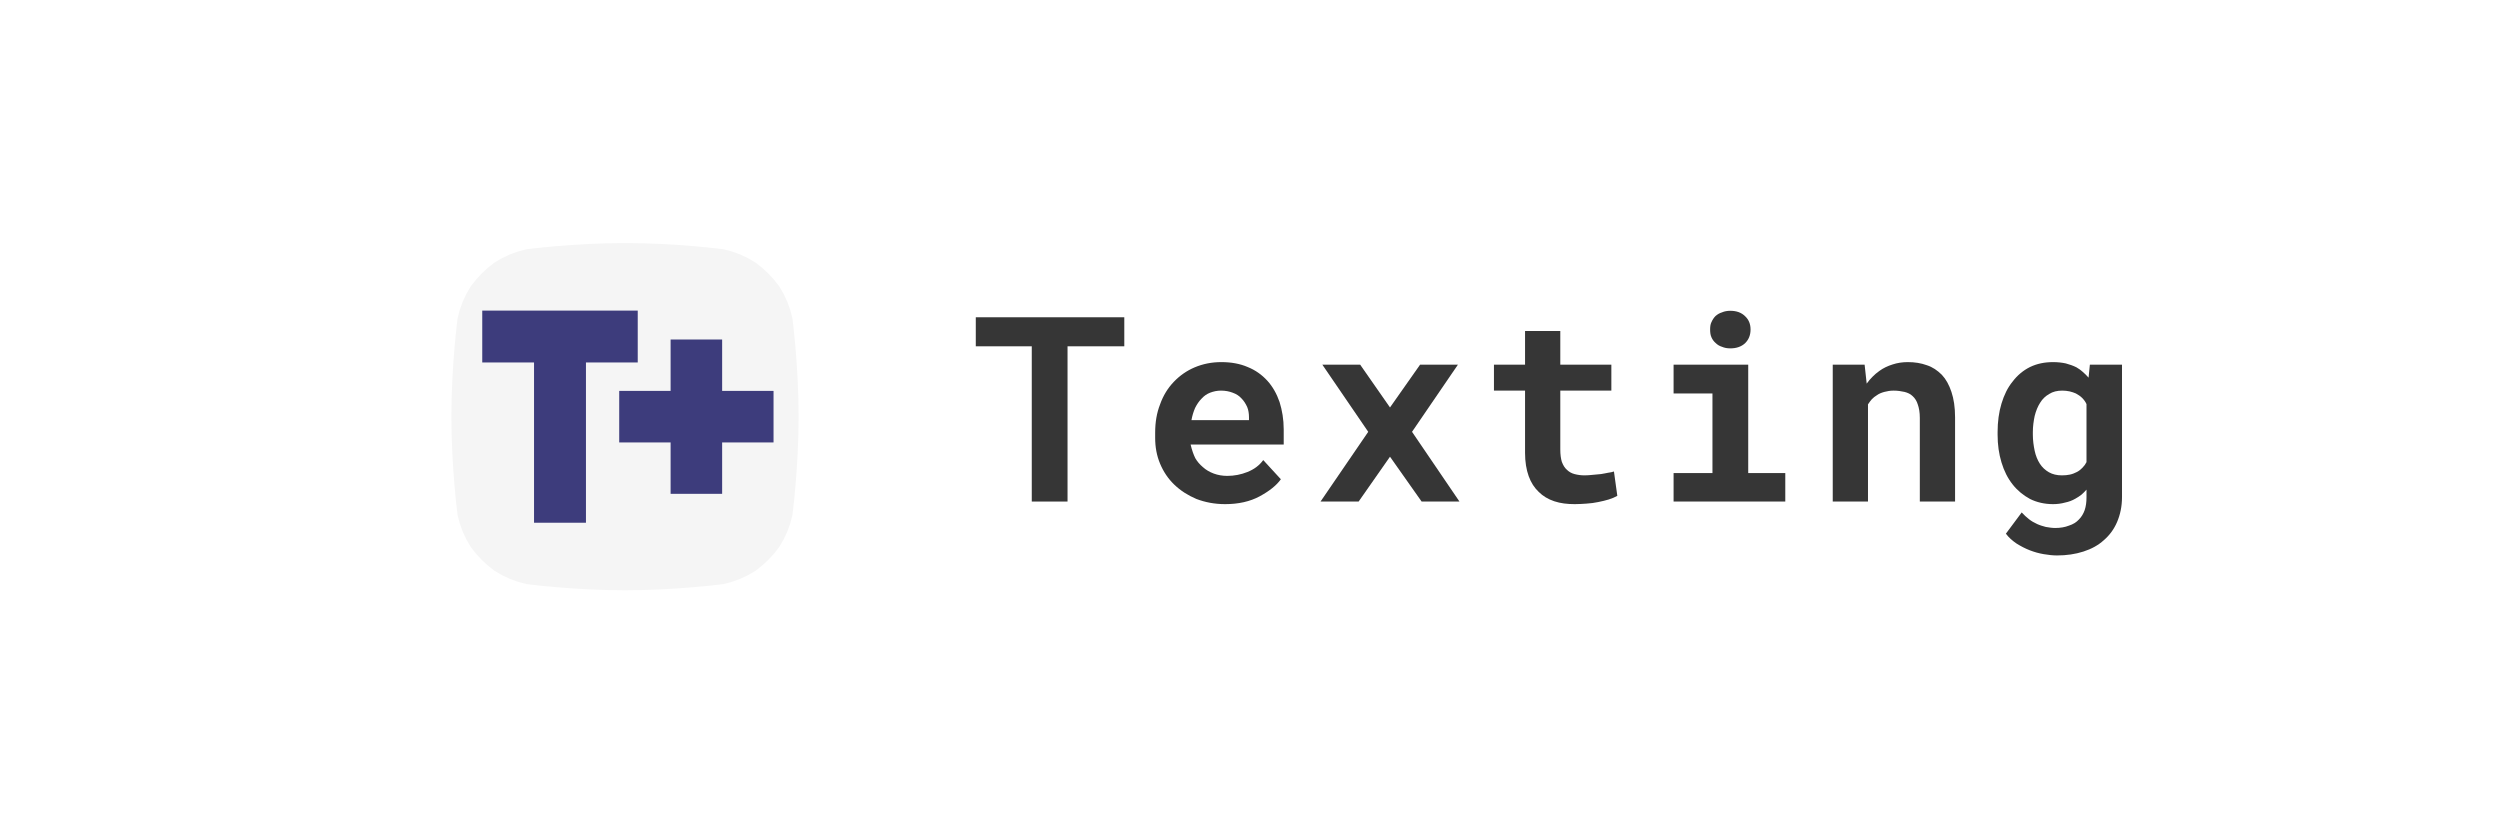
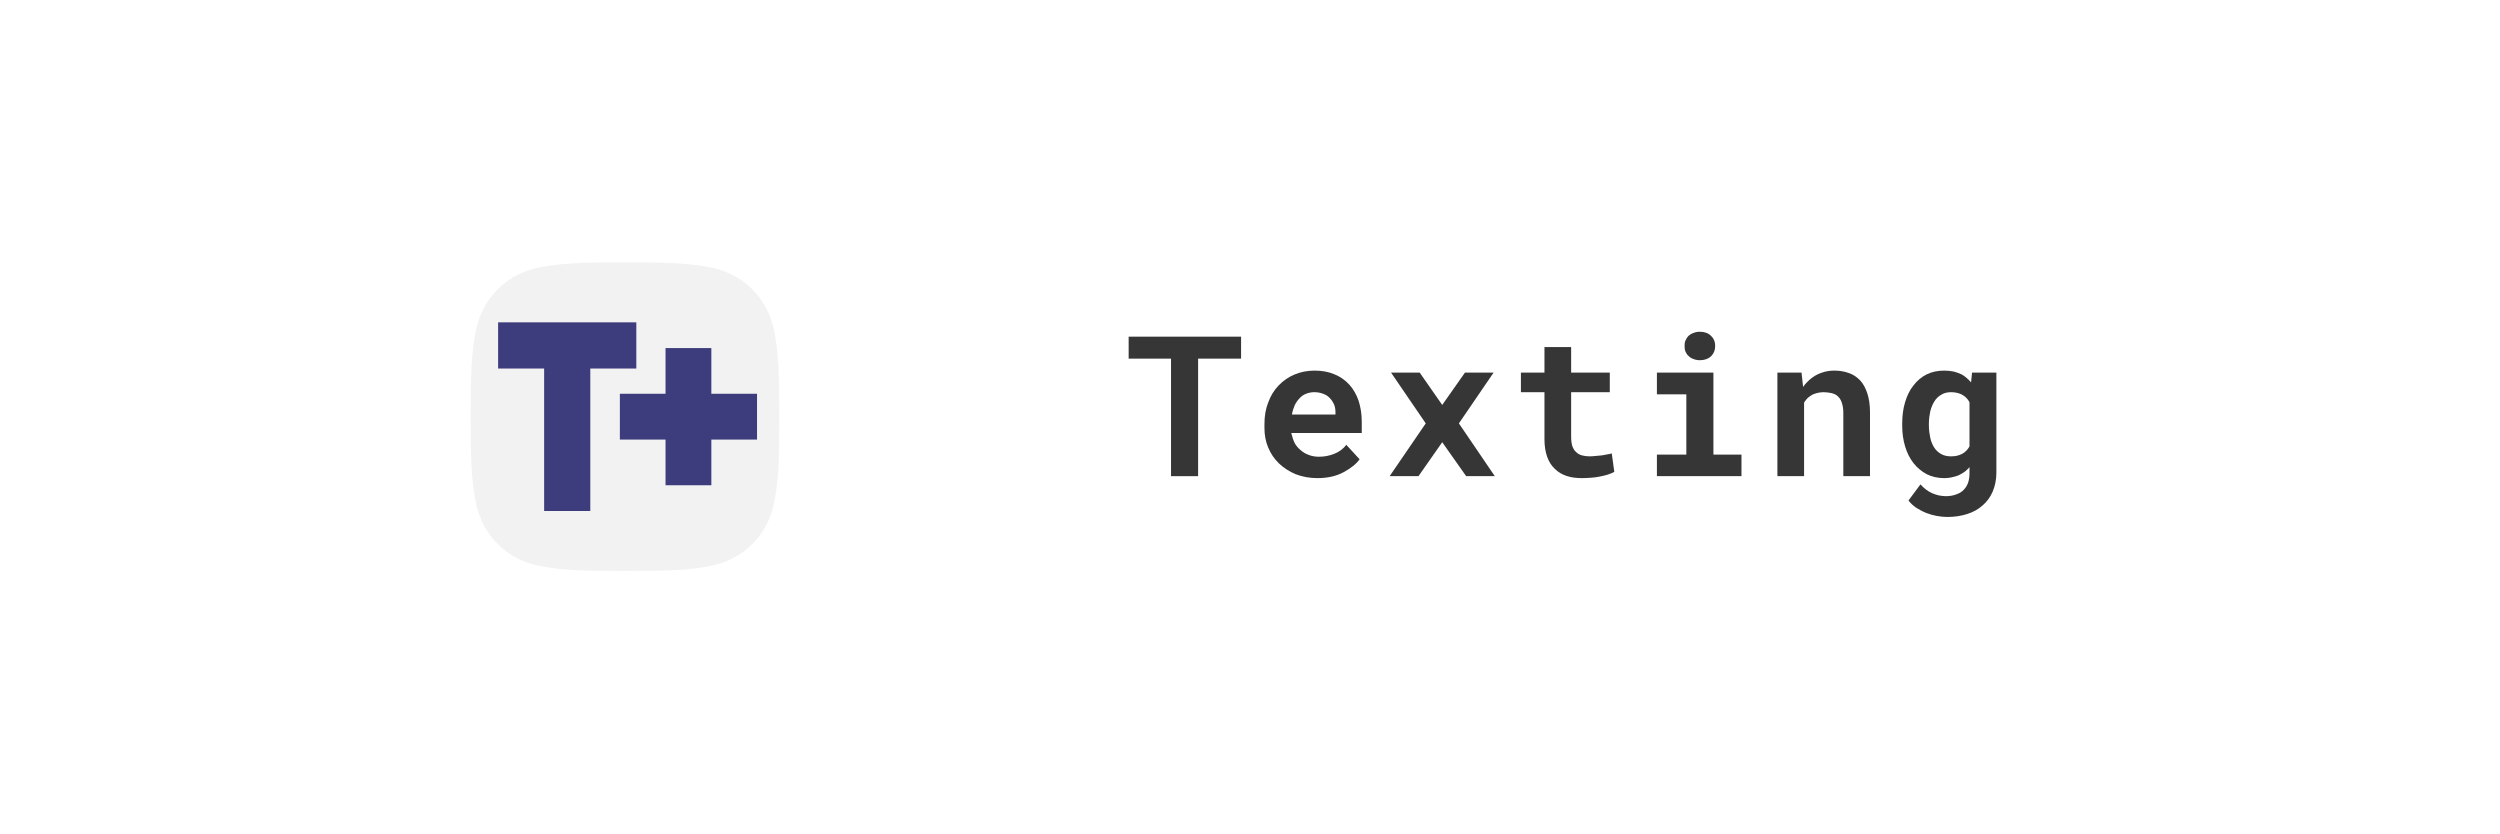
<svg xmlns="http://www.w3.org/2000/svg" width="100%" height="100%" viewBox="0 0 1296 432" version="1.1" xml:space="preserve" style="fill-rule:evenodd;clip-rule:evenodd;stroke-linejoin:round;stroke-miterlimit:2;">
-   <g transform="matrix(0.273233,0,0,0.273233,454.921,39.8772)">
+   <g transform="matrix(0.206847,0,0,0.206847,546.539,80.2024)">
    <g transform="matrix(491.722,0,0,491.722,180,805.623)">
      <path d="M0.586,-0.599L0.586,-0.711L0.013,-0.711L0.013,-0.599L0.229,-0.599L0.229,-0L0.367,-0L0.367,-0.599L0.586,-0.599Z" style="fill:rgb(54,54,54);fill-rule:nonzero;" />
    </g>
    <g transform="matrix(491.722,0,0,491.722,499.668,805.623)">
      <path d="M0.325,0.01C0.376,0.01 0.421,-0 0.458,-0.02C0.495,-0.04 0.523,-0.062 0.54,-0.086L0.472,-0.16C0.457,-0.139 0.436,-0.124 0.411,-0.114C0.386,-0.104 0.36,-0.099 0.333,-0.099C0.315,-0.099 0.297,-0.102 0.281,-0.108C0.265,-0.114 0.251,-0.122 0.239,-0.133C0.227,-0.143 0.217,-0.155 0.21,-0.167C0.203,-0.181 0.197,-0.198 0.192,-0.219L0.192,-0.22L0.551,-0.22L0.551,-0.278C0.551,-0.317 0.545,-0.352 0.535,-0.384C0.524,-0.416 0.508,-0.444 0.488,-0.466C0.467,-0.489 0.442,-0.507 0.412,-0.519C0.382,-0.532 0.348,-0.538 0.31,-0.538C0.273,-0.538 0.239,-0.531 0.208,-0.518C0.177,-0.505 0.15,-0.486 0.127,-0.462C0.104,-0.438 0.086,-0.409 0.074,-0.375C0.061,-0.342 0.055,-0.306 0.055,-0.265L0.055,-0.246C0.055,-0.21 0.061,-0.177 0.074,-0.146C0.087,-0.115 0.105,-0.088 0.129,-0.065C0.153,-0.042 0.181,-0.024 0.214,-0.01C0.248,0.003 0.285,0.01 0.325,0.01ZM0.309,-0.428C0.326,-0.428 0.341,-0.425 0.354,-0.42C0.368,-0.415 0.379,-0.408 0.388,-0.398C0.397,-0.389 0.404,-0.378 0.41,-0.365C0.415,-0.353 0.417,-0.339 0.417,-0.325L0.417,-0.314L0.195,-0.314C0.198,-0.331 0.203,-0.347 0.209,-0.361C0.216,-0.375 0.224,-0.387 0.234,-0.397C0.243,-0.407 0.254,-0.415 0.267,-0.42C0.28,-0.425 0.294,-0.428 0.309,-0.428Z" style="fill:rgb(54,54,54);fill-rule:nonzero;" />
    </g>
    <g transform="matrix(491.722,0,0,491.722,819.335,805.623)">
      <path d="M0.311,-0.363L0.196,-0.528L0.05,-0.528L0.227,-0.269L0.043,-0L0.19,-0L0.311,-0.173L0.433,-0L0.579,-0L0.396,-0.269L0.573,-0.528L0.427,-0.528L0.311,-0.363Z" style="fill:rgb(54,54,54);fill-rule:nonzero;" />
    </g>
    <g transform="matrix(491.722,0,0,491.722,1139,805.623)">
      <path d="M0.318,-0.658L0.182,-0.658L0.182,-0.528L0.062,-0.528L0.062,-0.428L0.182,-0.428L0.182,-0.188C0.182,-0.153 0.187,-0.123 0.196,-0.098C0.205,-0.073 0.218,-0.053 0.235,-0.037C0.251,-0.021 0.271,-0.009 0.295,-0.001C0.319,0.007 0.345,0.01 0.374,0.01C0.389,0.01 0.404,0.009 0.419,0.008C0.435,0.007 0.45,0.005 0.464,0.002C0.479,-0.001 0.492,-0.004 0.505,-0.008C0.518,-0.012 0.529,-0.017 0.538,-0.022L0.525,-0.116C0.519,-0.114 0.511,-0.112 0.502,-0.111C0.494,-0.109 0.485,-0.108 0.475,-0.106C0.465,-0.105 0.454,-0.104 0.443,-0.103C0.433,-0.102 0.422,-0.101 0.412,-0.101C0.397,-0.101 0.384,-0.103 0.373,-0.106C0.361,-0.109 0.351,-0.115 0.343,-0.123C0.335,-0.13 0.329,-0.14 0.324,-0.153C0.32,-0.166 0.318,-0.182 0.318,-0.201L0.318,-0.428L0.515,-0.428L0.515,-0.528L0.318,-0.528L0.318,-0.658Z" style="fill:rgb(54,54,54);fill-rule:nonzero;" />
    </g>
    <g transform="matrix(491.722,0,0,491.722,1458.67,805.623)">
      <path d="M0.105,-0.528L0.105,-0.417L0.255,-0.417L0.255,-0.11L0.105,-0.11L0.105,-0L0.536,-0L0.536,-0.11L0.393,-0.11L0.393,-0.528L0.105,-0.528ZM0.246,-0.664C0.246,-0.653 0.247,-0.643 0.251,-0.634C0.255,-0.625 0.26,-0.618 0.267,-0.612C0.274,-0.605 0.282,-0.6 0.292,-0.597C0.301,-0.593 0.312,-0.591 0.324,-0.591C0.348,-0.591 0.367,-0.598 0.381,-0.611C0.395,-0.625 0.402,-0.642 0.402,-0.664C0.402,-0.685 0.395,-0.702 0.381,-0.715C0.367,-0.729 0.348,-0.736 0.324,-0.736C0.312,-0.736 0.301,-0.734 0.292,-0.73C0.282,-0.727 0.274,-0.722 0.267,-0.716C0.26,-0.709 0.255,-0.701 0.251,-0.692C0.247,-0.684 0.246,-0.674 0.246,-0.664Z" style="fill:rgb(54,54,54);fill-rule:nonzero;" />
    </g>
    <g transform="matrix(491.722,0,0,491.722,1778.34,805.623)">
      <path d="M0.069,-0L0.205,-0L0.205,-0.375C0.21,-0.383 0.215,-0.389 0.22,-0.395C0.226,-0.401 0.232,-0.406 0.239,-0.41C0.247,-0.416 0.257,-0.42 0.268,-0.423C0.279,-0.426 0.291,-0.428 0.304,-0.428C0.319,-0.428 0.333,-0.426 0.346,-0.423C0.358,-0.42 0.369,-0.415 0.377,-0.407C0.386,-0.399 0.393,-0.388 0.397,-0.375C0.402,-0.361 0.405,-0.344 0.405,-0.323L0.405,-0L0.541,-0L0.541,-0.325C0.541,-0.364 0.536,-0.396 0.527,-0.423C0.518,-0.45 0.506,-0.472 0.49,-0.489C0.473,-0.506 0.454,-0.519 0.432,-0.526C0.41,-0.534 0.386,-0.538 0.359,-0.538C0.338,-0.538 0.318,-0.535 0.3,-0.529C0.281,-0.523 0.264,-0.515 0.249,-0.504C0.239,-0.497 0.231,-0.49 0.223,-0.482C0.215,-0.474 0.207,-0.465 0.2,-0.455L0.192,-0.528L0.069,-0.528L0.069,-0Z" style="fill:rgb(54,54,54);fill-rule:nonzero;" />
    </g>
    <g transform="matrix(491.722,0,0,491.722,2098.01,805.623)">
      <path d="M0.055,-0.268L0.055,-0.258C0.055,-0.219 0.06,-0.184 0.07,-0.151C0.08,-0.118 0.094,-0.09 0.113,-0.066C0.131,-0.043 0.154,-0.024 0.18,-0.01C0.206,0.003 0.236,0.01 0.269,0.01C0.285,0.01 0.301,0.008 0.315,0.004C0.33,0.001 0.343,-0.004 0.355,-0.011C0.363,-0.015 0.371,-0.021 0.378,-0.026C0.385,-0.032 0.392,-0.039 0.398,-0.046L0.398,-0.016C0.398,0.002 0.396,0.018 0.391,0.033C0.386,0.047 0.379,0.059 0.369,0.069C0.359,0.08 0.346,0.088 0.33,0.093C0.315,0.099 0.297,0.102 0.277,0.102C0.265,0.102 0.253,0.1 0.241,0.098C0.23,0.095 0.219,0.092 0.208,0.087C0.197,0.082 0.186,0.076 0.176,0.068C0.166,0.06 0.157,0.052 0.148,0.042L0.087,0.124C0.098,0.139 0.112,0.151 0.128,0.162C0.144,0.172 0.161,0.181 0.179,0.188C0.197,0.195 0.215,0.2 0.233,0.203C0.251,0.206 0.268,0.208 0.284,0.208C0.321,0.208 0.355,0.203 0.386,0.193C0.417,0.183 0.443,0.169 0.465,0.149C0.487,0.13 0.504,0.107 0.516,0.079C0.528,0.051 0.535,0.019 0.535,-0.017L0.535,-0.528L0.411,-0.528L0.406,-0.478C0.399,-0.486 0.392,-0.493 0.384,-0.5C0.376,-0.507 0.368,-0.513 0.359,-0.518C0.347,-0.524 0.333,-0.529 0.318,-0.533C0.304,-0.536 0.287,-0.538 0.27,-0.538C0.236,-0.538 0.207,-0.532 0.18,-0.519C0.154,-0.506 0.131,-0.487 0.113,-0.463C0.094,-0.44 0.08,-0.411 0.07,-0.378C0.06,-0.345 0.055,-0.308 0.055,-0.268ZM0.191,-0.258L0.191,-0.268C0.191,-0.29 0.194,-0.311 0.198,-0.33C0.203,-0.35 0.21,-0.367 0.219,-0.381C0.228,-0.396 0.24,-0.407 0.254,-0.415C0.268,-0.424 0.285,-0.428 0.304,-0.428C0.314,-0.428 0.324,-0.427 0.333,-0.425C0.342,-0.423 0.35,-0.42 0.357,-0.417C0.366,-0.412 0.374,-0.407 0.381,-0.4C0.388,-0.393 0.394,-0.385 0.398,-0.376L0.398,-0.152C0.394,-0.144 0.389,-0.137 0.382,-0.13C0.376,-0.124 0.369,-0.118 0.361,-0.114C0.353,-0.11 0.344,-0.106 0.334,-0.104C0.325,-0.102 0.314,-0.101 0.303,-0.101C0.284,-0.101 0.267,-0.105 0.253,-0.113C0.239,-0.121 0.227,-0.132 0.218,-0.146C0.209,-0.16 0.202,-0.177 0.198,-0.196C0.194,-0.215 0.191,-0.236 0.191,-0.258Z" style="fill:rgb(54,54,54);fill-rule:nonzero;" />
    </g>
  </g>
-   <g id="texting-logo" transform="matrix(0.166667,0,0,0.166667,234,126)">
-     <g transform="matrix(0.842049,0,0,0.842049,-167.321,-167.321)">
-       <path d="M198.707,840.018L198.707,839.982C198.707,648.821 221.566,476.652 221.566,476.652L221.572,476.646L229.723,445.409L240.707,415.025L254.425,385.773L270.762,357.9L289.909,333.612L310.902,310.902L333.612,289.909L357.9,270.762L385.773,254.425L415.025,240.707L445.409,229.723L476.67,221.566C476.67,221.566 648.839,198.707 840,198.707C1031.16,198.707 1203.33,221.566 1203.33,221.566L1234.59,229.723L1264.98,240.707L1294.23,254.425L1322.1,270.762L1346.39,289.909L1369.1,310.902L1390.09,333.612L1409.24,357.9L1425.58,385.773L1439.29,415.025L1450.28,445.409L1458.43,476.646L1458.43,476.652C1458.43,476.652 1481.29,648.821 1481.29,839.982L1481.29,840.018C1481.29,1031.18 1458.43,1203.35 1458.43,1203.35L1458.43,1203.35L1450.28,1234.59L1439.29,1264.98L1425.58,1294.23L1409.24,1322.1L1390.09,1346.39L1369.1,1369.1L1346.39,1390.09L1322.1,1409.24L1294.23,1425.58L1264.98,1439.29L1234.59,1450.28L1203.33,1458.43C1203.33,1458.43 1031.16,1481.29 840,1481.29C648.839,1481.29 476.67,1458.43 476.67,1458.43L445.409,1450.28L415.025,1439.29L385.773,1425.58L357.9,1409.24L333.612,1390.09L310.902,1369.1L289.909,1346.39L270.762,1322.1L254.425,1294.23L240.707,1264.98L229.723,1234.59L221.572,1203.35L221.566,1203.35C221.566,1203.35 198.707,1031.18 198.707,840.018Z" style="fill:rgb(245,245,245);" />
+   <g id="texting-logo" transform="matrix(0.158025,0,0,0.158025,238.667,130.667)">
+     <g transform="matrix(11.25,0,0,11.25,-67.5,-67.5)">
+       <rect x="0" y="0" width="108" height="108" style="fill:none;" />
    </g>
-     <g transform="matrix(38.0586,0,0,38.0586,-847.88,-373.407)">
+     <g id="dial-beta" transform="matrix(0.789421,0,0,0.789421,-123.114,-123.114)">
+       <path d="M198.707,840C198.707,648.839 202.87,564.832 221.569,476.649C227.054,450.78 246.004,375.8 310.902,310.902C375.8,246.004 447.687,227.712 476.67,221.566C564.853,202.867 648.839,198.707 840,198.707C1031.16,198.707 1115.15,202.867 1203.33,221.566C1232.31,227.712 1304.2,246.004 1369.1,310.902C1434,375.8 1452.95,450.78 1458.43,476.649C1477.13,564.832 1481.29,648.839 1481.29,840C1481.29,1031.16 1477.13,1115.17 1458.43,1203.35C1452.95,1229.22 1434,1304.2 1369.1,1369.1C1304.2,1434 1232.31,1452.29 1203.33,1458.43C1115.15,1477.13 1031.16,1481.29 840,1481.29C648.839,1481.29 564.853,1477.13 476.67,1458.43C447.687,1452.29 375.8,1434 310.902,1369.1C246.004,1304.2 227.054,1229.22 221.569,1203.35C202.87,1115.17 198.707,1031.16 198.707,840Z" style="fill:rgb(242,242,243);" />
+     </g>
+     <g transform="matrix(35.68,0,0,35.68,-761.137,-316.319)">
      <path d="M40.194,26.106L35.994,26.106L35.994,21.894L40.194,21.894L40.194,17.694L44.406,17.694L44.406,21.894L48.606,21.894L48.606,26.106L44.406,26.106L44.406,30.306L40.194,30.306L40.194,26.106Z" style="fill:rgb(61,60,124);" />
    </g>
-     <g transform="matrix(38.3451,0,0,38.3451,-289.136,-380.282)">
+     <g transform="matrix(35.9485,0,0,35.9485,-237.315,-322.764)">
      <path d="M14.244,19.606L10.044,19.606L10.044,15.394L22.656,15.394L22.656,19.606C22.656,19.606 18.456,19.606 18.456,19.606L18.456,32.606L14.244,32.606L14.244,19.606Z" style="fill:rgb(61,60,124);" />
    </g>
  </g>
</svg>
